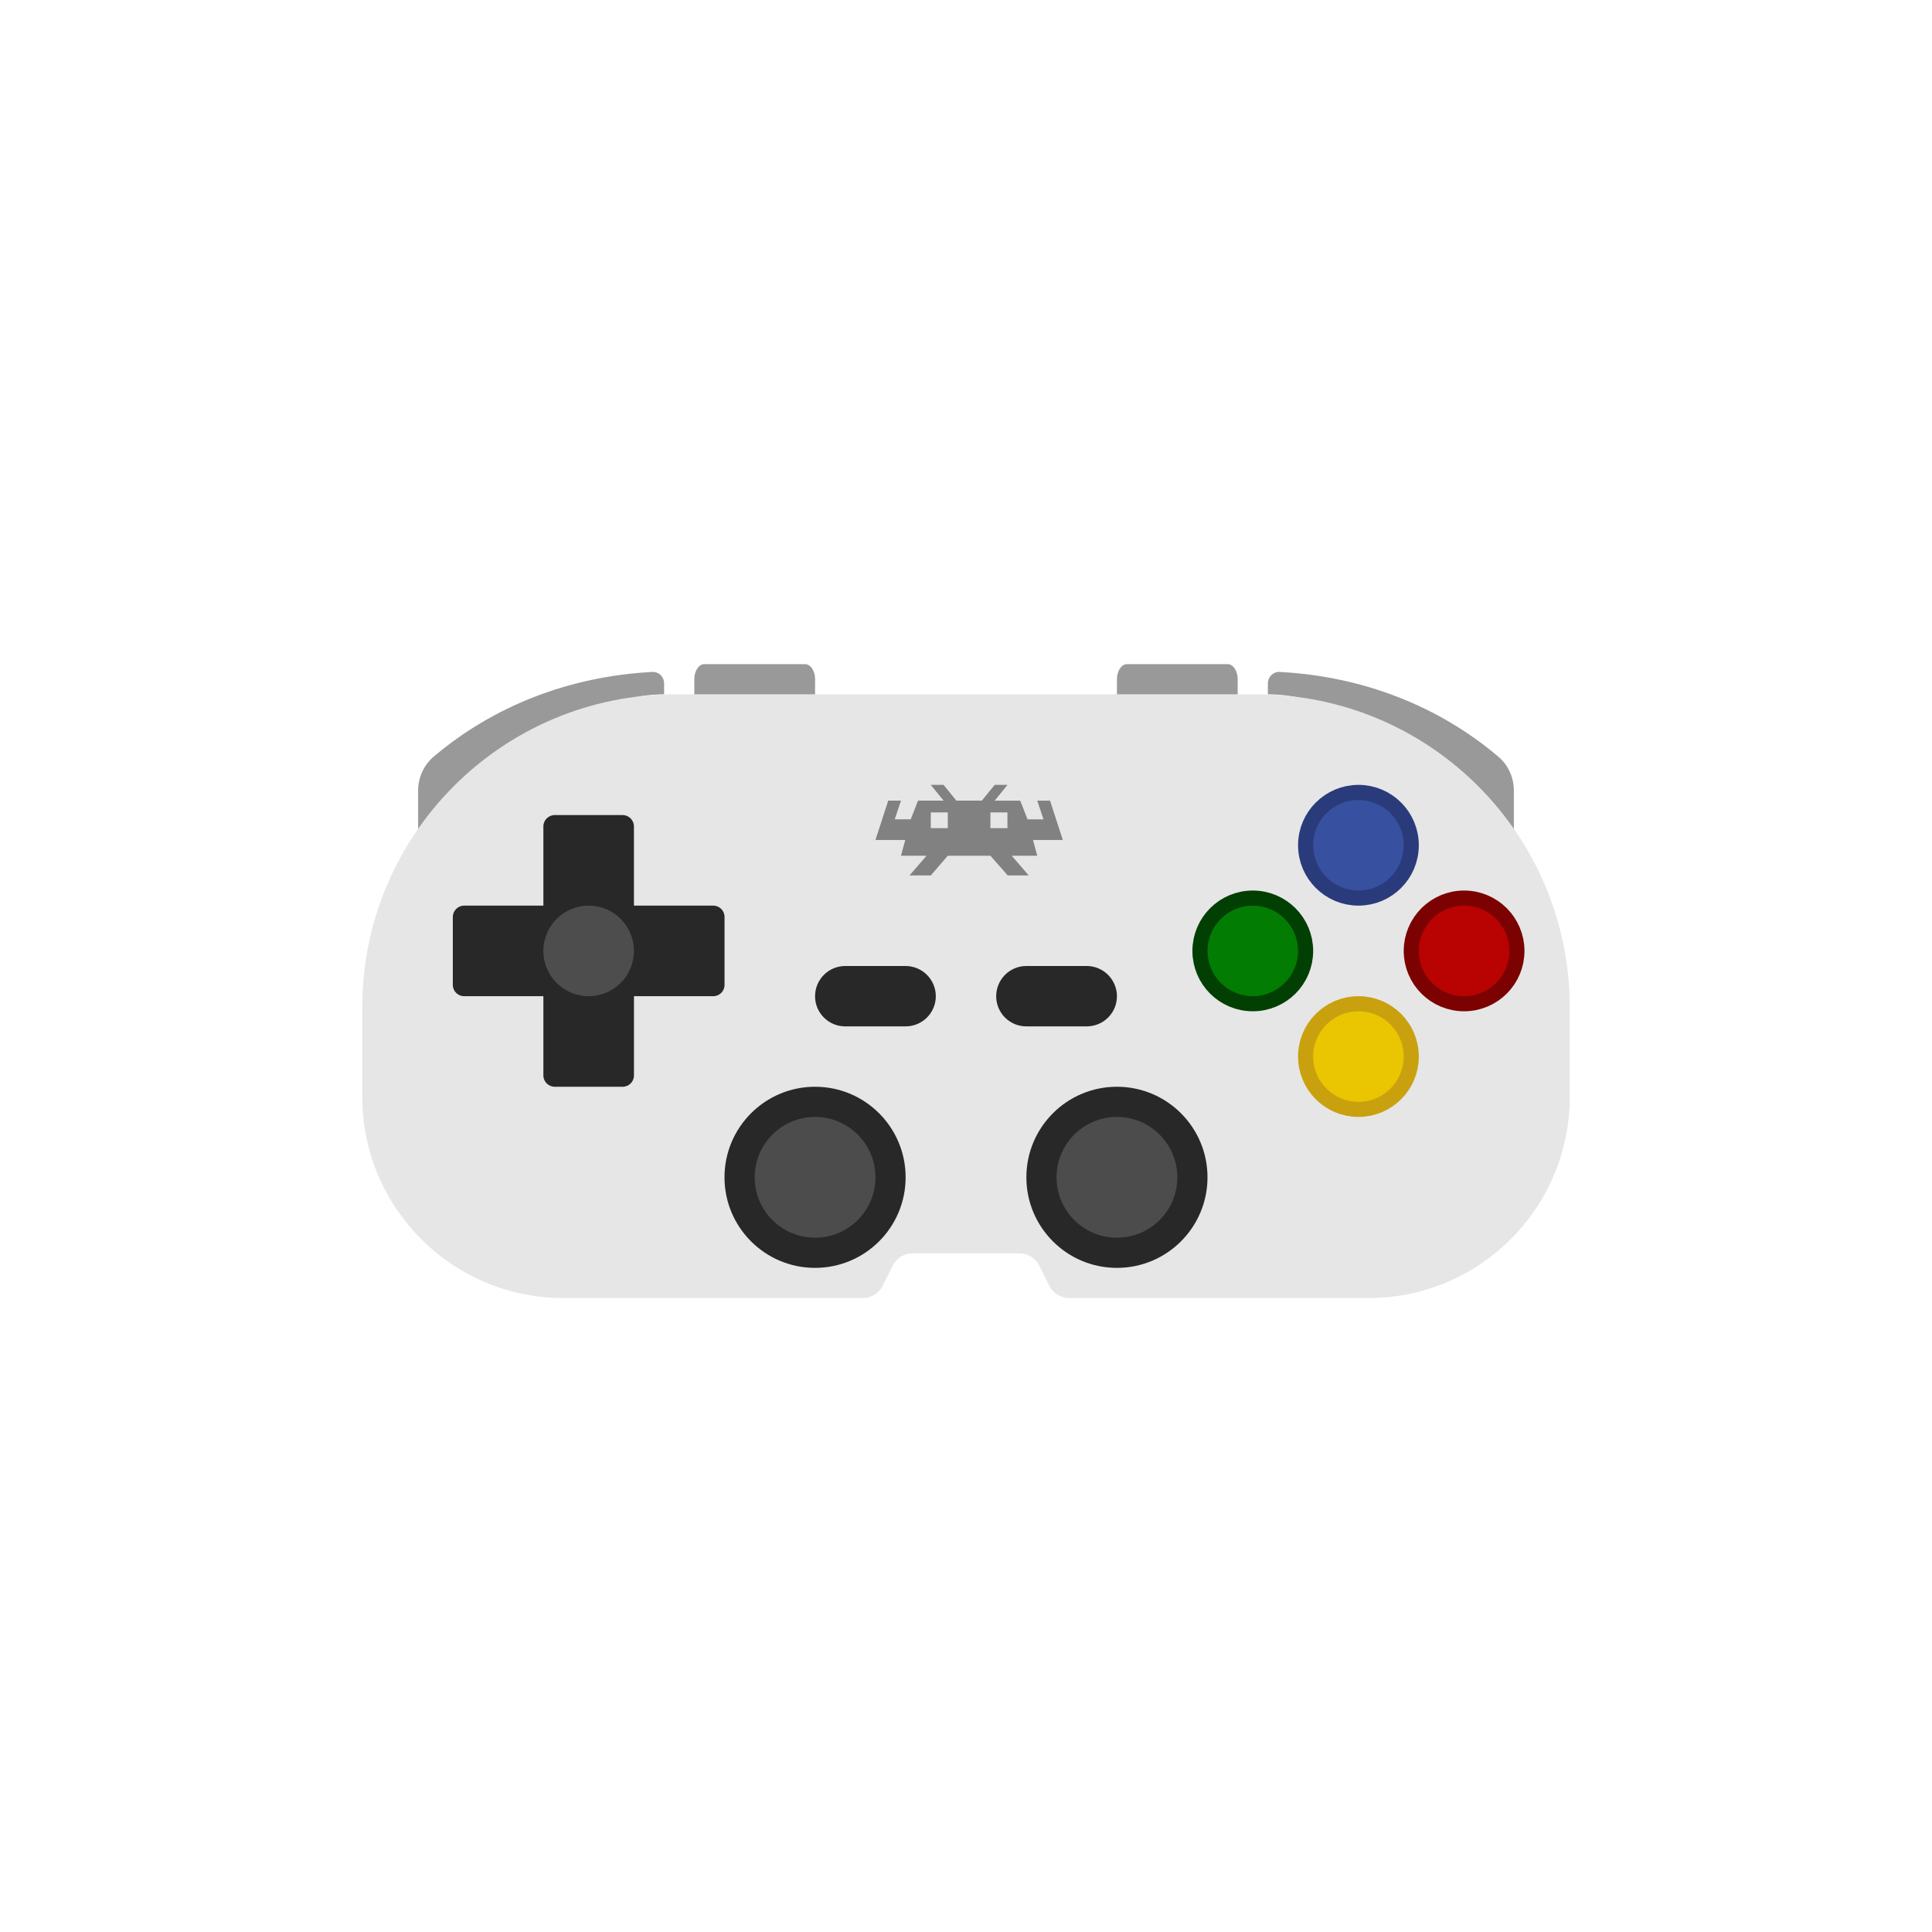
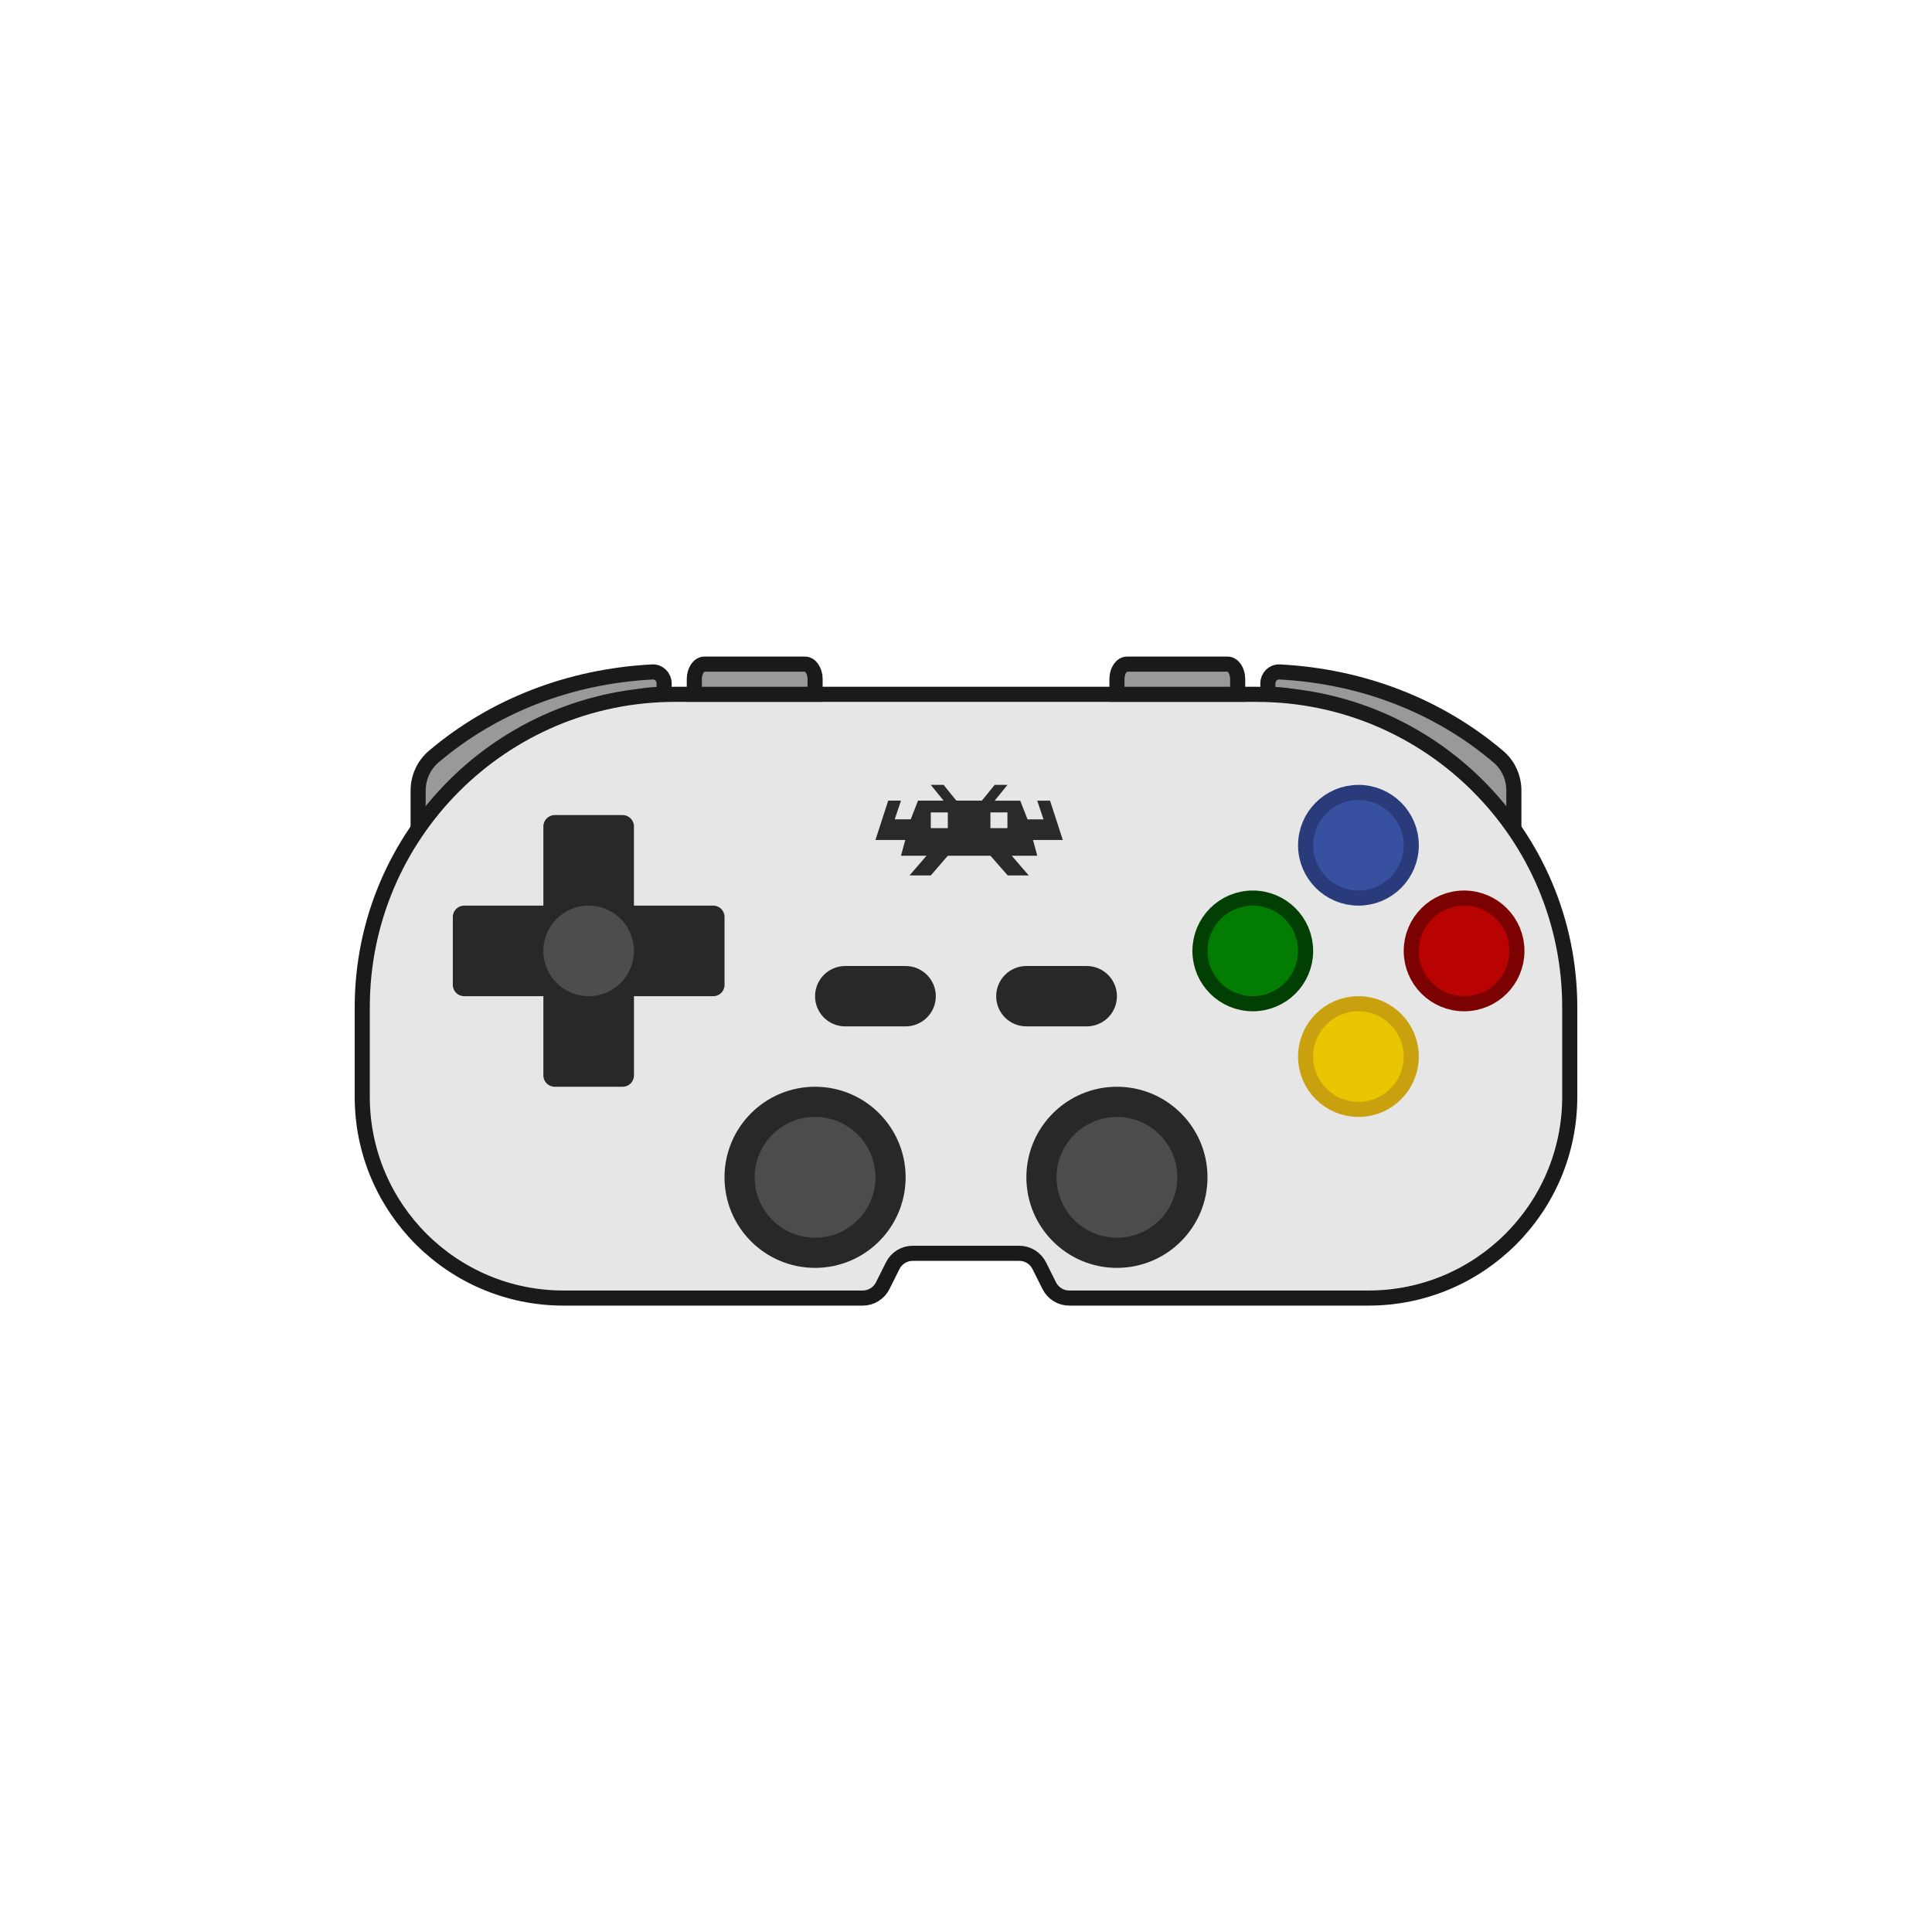
<svg xmlns="http://www.w3.org/2000/svg" id="svg4152" version="1.1" width="64" height="64" xml:space="preserve">
  <defs id="defs4156">
    <clipPath clipPathUnits="userSpaceOnUse" id="clipPath4166">
      <path d="M 0,64 64,64 64,0 0,0 0,64 z" id="path4168" />
    </clipPath>
  </defs>
  <g id="g4160" transform="matrix(1.25,0,0,-1.25,0,64)">
-     <path id="path960" style="fill:#999999;fill-opacity:1;fill-rule:nonzero;stroke:none;stroke-width:0.8" d="m 33.6,32.8 v 0.292 c 0,0.168 0.14,0.309 0.309,0.301 2.207,-0.115 4.221,-0.907 5.799,-2.246 0.263,-0.223 0.411,-0.553 0.411,-0.899 V 28.334 C 38.494,30.091 36.177,32.8 33.6,32.8" />
-     <path d="m 17.6,32.8 v 0.292 c 0,0.168 -0.14,0.309 -0.309,0.301 C 15.084,33.278 13.07,32.486 11.492,31.147 11.229,30.923 11.081,30.593 11.081,30.248 V 28.334 c 1.625,1.757 3.942,4.466 6.519,4.466" style="fill:#999999;fill-opacity:1;fill-rule:nonzero;stroke:none;stroke-width:0.8" id="path948" />
-     <path d="M 33.304,32.8 H 17.896 C 13.314,32.8 9.6,29.085 9.6,24.504 V 22.133 C 9.6,19.188 11.988,16.8 14.933,16.8 h 7.93 c 0.225,0 0.43,0.127 0.53,0.328 l 0.265,0.53 c 0.1,0.201 0.305,0.328 0.53,0.328 h 2.823 c 0.225,0 0.43,-0.127 0.53,-0.328 l 0.265,-0.53 C 27.907,16.927 28.112,16.8 28.337,16.8 h 7.93 C 39.212,16.8 41.6,19.188 41.6,22.133 v 2.37 c 0,4.582 -3.714,8.296 -8.296,8.296" style="fill:#e6e6e6;fill-opacity:1;fill-rule:nonzero;stroke:none;stroke-width:0.8" id="path930" />
+     <path id="path960" style="fill:#999999;fill-opacity:1;fill-rule:nonzero;stroke:#1a1a1a;stroke-width:0.4;stroke-miterlimit:4;stroke-dasharray:none" d="m 33.6,32.8 v 0.292 c 0,0.168 0.14,0.309 0.309,0.301 2.207,-0.115 4.221,-0.907 5.799,-2.246 0.263,-0.223 0.411,-0.553 0.411,-0.899 V 28.334 C 38.494,30.091 36.177,32.8 33.6,32.8" />
+     <path d="m 17.6,32.8 v 0.292 c 0,0.168 -0.14,0.309 -0.309,0.301 C 15.084,33.278 13.07,32.486 11.492,31.147 11.229,30.923 11.081,30.593 11.081,30.248 V 28.334 c 1.625,1.757 3.942,4.466 6.519,4.466" style="fill:#999999;fill-opacity:1;fill-rule:nonzero;stroke:#1a1a1a;stroke-width:0.4;stroke-miterlimit:4;stroke-dasharray:none" id="path948" />
+     <path d="M 33.304,32.8 H 17.896 C 13.314,32.8 9.6,29.085 9.6,24.504 V 22.133 C 9.6,19.188 11.988,16.8 14.933,16.8 h 7.93 c 0.225,0 0.43,0.127 0.53,0.328 l 0.265,0.53 c 0.1,0.201 0.305,0.328 0.53,0.328 h 2.823 c 0.225,0 0.43,-0.127 0.53,-0.328 l 0.265,-0.53 C 27.907,16.927 28.112,16.8 28.337,16.8 h 7.93 C 39.212,16.8 41.6,19.188 41.6,22.133 v 2.37 c 0,4.582 -3.714,8.296 -8.296,8.296" style="fill:#e6e6e6;fill-opacity:1;fill-rule:nonzero;stroke:#1a1a1a;stroke-width:0.4;stroke-miterlimit:4;stroke-dasharray:none" id="path930" />
    <path style="opacity:0.99;vector-effect:none;fill:#262626;fill-opacity:1;stroke:none;stroke-width:3.2;stroke-linecap:butt;stroke-linejoin:miter;stroke-miterlimit:4;stroke-dasharray:none;stroke-dashoffset:0;stroke-opacity:1" d="M 27.199,25.6 C 26.757,25.6 26.4,25.24 26.4,24.799 26.4,24.357 26.757,24 27.199,24 h 1.599 C 29.241,24 29.6,24.357 29.6,24.799 29.6,25.24 29.241,25.6 28.798,25.6 Z" id="path932" />
    <path id="path942" d="M 22.399,25.6 C 21.957,25.6 21.6,25.24 21.6,24.799 21.6,24.357 21.957,24 22.399,24 h 1.599 C 24.441,24 24.8,24.357 24.8,24.799 24.8,25.24 24.441,25.6 23.998,25.6 Z" style="opacity:0.99;vector-effect:none;fill:#262626;fill-opacity:1;stroke:none;stroke-width:3.2;stroke-linecap:butt;stroke-linejoin:miter;stroke-miterlimit:4;stroke-dasharray:none;stroke-dashoffset:0;stroke-opacity:1" />
    <path id="path944" d="M 14.701,29.6 C 14.535,29.6 14.4,29.465 14.4,29.299 V 27.2 H 12.301 C 12.135,27.2 12,27.065 12,26.899 V 25.099 c 0,-0.166 0.135,-0.299 0.301,-0.299 H 14.4 v -2.101 c 0,-0.166 0.135,-0.299 0.301,-0.299 h 1.799 c 0.166,0 0.301,0.133 0.301,0.299 v 2.101 h 2.101 c 0.166,0 0.299,0.133 0.299,0.299 v 1.8 c 1e-6,0.166 -0.133,0.301 -0.299,0.301 H 16.8 v 2.099 c 0,0.166 -0.135,0.301 -0.301,0.301 z" style="opacity:0.99;vector-effect:none;fill:#262626;fill-opacity:1;stroke:none;stroke-width:3.2;stroke-linecap:butt;stroke-linejoin:miter;stroke-miterlimit:4;stroke-dasharray:none;stroke-dashoffset:0;stroke-opacity:1" />
    <path d="m 16.8,26 c 0,-0.663 -0.537,-1.2 -1.2,-1.2 C 14.937,24.8 14.4,25.337 14.4,26 c 0,0.663 0.537,1.2 1.2,1.2 C 16.263,27.2 16.8,26.663 16.8,26" style="fill:#4d4d4d;fill-opacity:1;fill-rule:nonzero;stroke:none;stroke-width:0.8" id="path946" />
-     <path d="m 21.6,32.8 h -3.2 v 0.4 c 0,0.221 0.119,0.4 0.267,0.4 h 2.667 c 0.147,0 0.267,-0.179 0.267,-0.4 z" style="fill:#999999;fill-opacity:1;fill-rule:nonzero;stroke:none;stroke-width:0.8" id="path950" />
+     <path d="m 21.6,32.8 h -3.2 v 0.4 c 0,0.221 0.119,0.4 0.267,0.4 h 2.667 c 0.147,0 0.267,-0.179 0.267,-0.4 z" style="fill:#999999;fill-opacity:1;fill-rule:nonzero;stroke:#1a1a1a;stroke-width:0.4;stroke-miterlimit:4;stroke-dasharray:none" id="path950" />
    <path id="path952" d="m 29.6,22.4 c -1.326,-8e-5 -2.4,-1.075 -2.4,-2.4 -8.1e-5,-1.325 1.074,-2.4 2.4,-2.4 1.326,8.1e-5 2.4,1.075 2.4,2.4 8.2e-5,1.325 -1.074,2.4 -2.4,2.4 z" style="opacity:0.99;vector-effect:none;fill:#262626;fill-opacity:1;stroke:none;stroke-width:3.2;stroke-linecap:butt;stroke-linejoin:miter;stroke-miterlimit:4;stroke-dasharray:none;stroke-dashoffset:0;stroke-opacity:1" />
    <path id="path954" d="m 29.6,21.6 c -0.884,0 -1.6,-0.717 -1.6,-1.601 0,-0.884 0.716,-1.599 1.6,-1.599 0.884,0 1.6,0.715 1.6,1.599 0,0.884 -0.716,1.601 -1.6,1.601 z" style="opacity:0.99;vector-effect:none;fill:#4d4d4d;fill-opacity:1;stroke:none;stroke-width:3.2;stroke-linecap:butt;stroke-linejoin:miter;stroke-miterlimit:4;stroke-dasharray:none;stroke-dashoffset:0;stroke-opacity:1" />
    <path style="opacity:0.99;vector-effect:none;fill:#262626;fill-opacity:1;stroke:none;stroke-width:3.2;stroke-linecap:butt;stroke-linejoin:miter;stroke-miterlimit:4;stroke-dasharray:none;stroke-dashoffset:0;stroke-opacity:1" d="m 21.6,22.4 c -1.326,-8e-5 -2.4,-1.075 -2.4,-2.4 -8.1e-5,-1.325 1.074,-2.4 2.4,-2.4 1.326,8.1e-5 2.4,1.075 2.4,2.4 8.2e-5,1.325 -1.074,2.4 -2.4,2.4 z" id="path956" />
    <path style="opacity:0.99;vector-effect:none;fill:#4d4d4d;fill-opacity:1;stroke:none;stroke-width:3.2;stroke-linecap:butt;stroke-linejoin:miter;stroke-miterlimit:4;stroke-dasharray:none;stroke-dashoffset:0;stroke-opacity:1" d="m 21.6,21.6 c -0.884,0 -1.6,-0.717 -1.6,-1.601 0,-0.884 0.716,-1.599 1.6,-1.599 0.884,0 1.6,0.715 1.6,1.599 0,0.884 -0.716,1.601 -1.6,1.601 z" id="path958" />
-     <path id="path962" style="fill:#999999;fill-opacity:1;fill-rule:nonzero;stroke:none;stroke-width:0.8" d="m 29.6,32.8 h 3.2 v 0.4 c 0,0.221 -0.119,0.4 -0.267,0.4 H 29.867 C 29.719,33.6 29.6,33.421 29.6,33.2 Z" />
-     <path style="opacity:0.99;vector-effect:none;fill:#808080;fill-opacity:1;stroke:none;stroke-width:0.8;stroke-linecap:butt;stroke-linejoin:miter;stroke-miterlimit:4;stroke-dasharray:none;stroke-dashoffset:0;stroke-opacity:1;paint-order:markers stroke fill" d="m 24.667,30.4 0.339,-0.417 H 24.329 L 24.135,29.487 H 23.711 l 0.166,0.496 H 23.539 L 23.2,28.939 h 0.79 l -0.113,-0.417 h 0.677 L 24.103,28 h 0.564 l 0.451,0.522 h 1.129 L 26.706,28 h 0.557 l -0.451,0.522 h 0.677 l -0.113,0.417 h 0.79 l -0.339,1.043 h -0.339 l 0.166,-0.496 h -0.423 l -0.194,0.496 H 26.36 L 26.699,30.4 H 26.36 L 26.021,29.983 H 25.344 L 25.006,30.4 Z m 0,-0.73 h 0.451 v -0.417 h -0.451 z m 1.58,0 h 0.451 v -0.417 h -0.451 z" id="rect816" />
+     <path id="path962" style="fill:#999999;fill-opacity:1;fill-rule:nonzero;stroke:#1a1a1a;stroke-width:0.4;stroke-miterlimit:4;stroke-dasharray:none" d="m 29.6,32.8 h 3.2 v 0.4 c 0,0.221 -0.119,0.4 -0.267,0.4 H 29.867 C 29.719,33.6 29.6,33.421 29.6,33.2 Z" />
+     <path style="opacity:0.99;vector-effect:none;fill:#282828;fill-opacity:1;stroke:none;stroke-width:0.8;stroke-linecap:butt;stroke-linejoin:miter;stroke-miterlimit:4;stroke-dasharray:none;stroke-dashoffset:0;stroke-opacity:1;paint-order:markers stroke fill" d="m 24.667,30.4 0.339,-0.417 H 24.329 L 24.135,29.487 H 23.711 l 0.166,0.496 H 23.539 L 23.2,28.939 h 0.79 l -0.113,-0.417 h 0.677 L 24.103,28 h 0.564 l 0.451,0.522 h 1.129 L 26.706,28 h 0.557 l -0.451,0.522 h 0.677 l -0.113,0.417 h 0.79 l -0.339,1.043 h -0.339 l 0.166,-0.496 h -0.423 l -0.194,0.496 H 26.36 L 26.699,30.4 H 26.36 L 26.021,29.983 H 25.344 L 25.006,30.4 Z m 0,-0.73 h 0.451 v -0.417 h -0.451 z m 1.58,0 h 0.451 v -0.417 h -0.451 z" id="rect816" />
    <path style="opacity:0.99;vector-effect:none;fill:#eac500;fill-opacity:1;stroke:#c9a00d;stroke-width:0.8;stroke-linecap:butt;stroke-linejoin:miter;stroke-miterlimit:4;stroke-dasharray:none;stroke-dashoffset:0;stroke-opacity:1;paint-order:markers stroke fill" d="M 34.8,23.2 C 34.8,22.537 35.338,22 36.001,22 36.663,22 37.2,22.537 37.2,23.2 c 0,0.663 -0.537,1.2 -1.199,1.2 C 35.338,24.4 34.8,23.863 34.8,23.2 Z" id="path938" />
    <path id="path941" d="m 34.8,28.8 c 0,-0.663 0.538,-1.2 1.201,-1.2 C 36.663,27.6 37.2,28.137 37.2,28.8 37.2,29.463 36.663,30 36.001,30 35.338,30 34.8,29.463 34.8,28.8 Z" style="opacity:0.99;vector-effect:none;fill:#354f9f;fill-opacity:1;stroke:#273979;stroke-width:0.8;stroke-linecap:butt;stroke-linejoin:miter;stroke-miterlimit:4;stroke-dasharray:none;stroke-dashoffset:0;stroke-opacity:1;paint-order:markers stroke fill" />
    <path id="path947" d="M 33.2,27.2 C 32.537,27.2 32,26.662 32,25.999 32,25.337 32.537,24.8 33.2,24.8 c 0.663,0 1.2,0.537 1.2,1.199 C 34.4,26.662 33.863,27.2 33.2,27.2 Z" style="opacity:0.99;vector-effect:none;fill:#007b00;fill-opacity:1;stroke:#003d00;stroke-width:0.8;stroke-linecap:butt;stroke-linejoin:miter;stroke-miterlimit:4;stroke-dasharray:none;stroke-dashoffset:0;stroke-opacity:1;paint-order:markers stroke fill" />
    <path style="opacity:0.99;vector-effect:none;fill:#b80000;fill-opacity:1;stroke:#7b0000;stroke-width:0.8;stroke-linecap:butt;stroke-linejoin:miter;stroke-miterlimit:4;stroke-dasharray:none;stroke-dashoffset:0;stroke-opacity:1;paint-order:markers stroke fill" d="m 38.8,27.2 c -0.663,0 -1.2,-0.538 -1.2,-1.201 C 37.6,25.337 38.137,24.8 38.8,24.8 39.463,24.8 40,25.337 40,25.999 40,26.662 39.463,27.2 38.8,27.2 Z" id="path949" />
  </g>
</svg>
